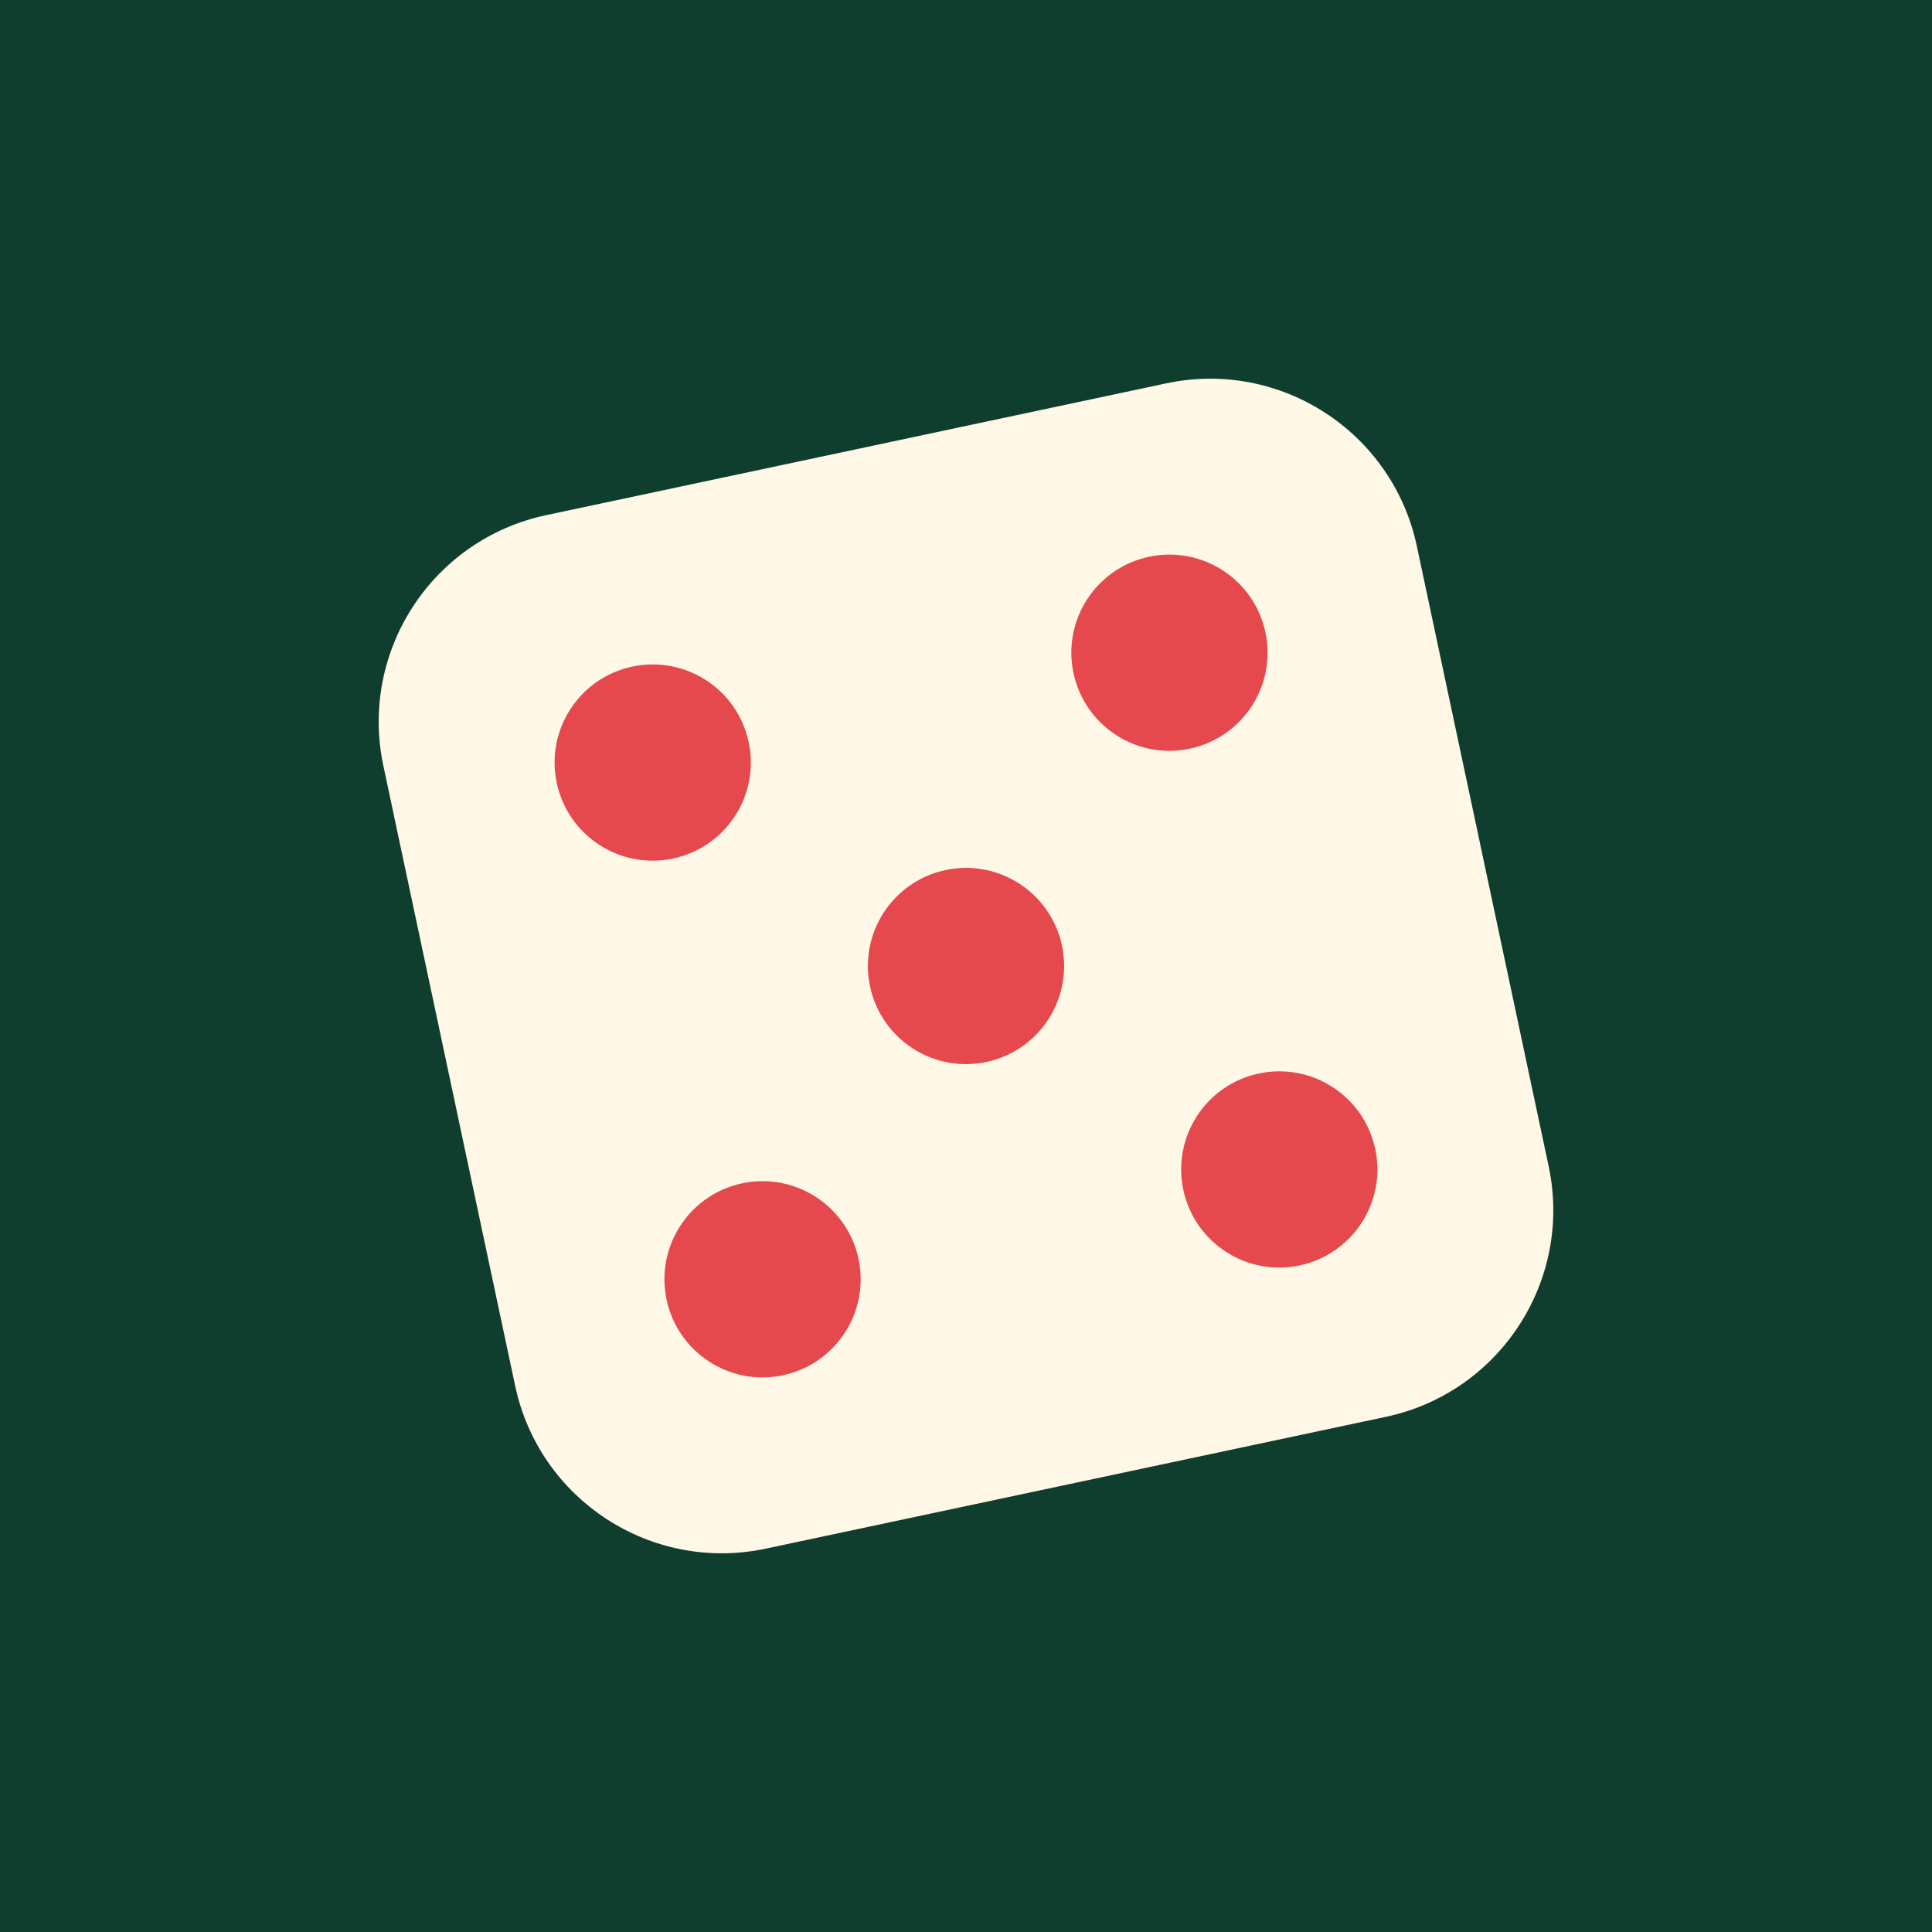
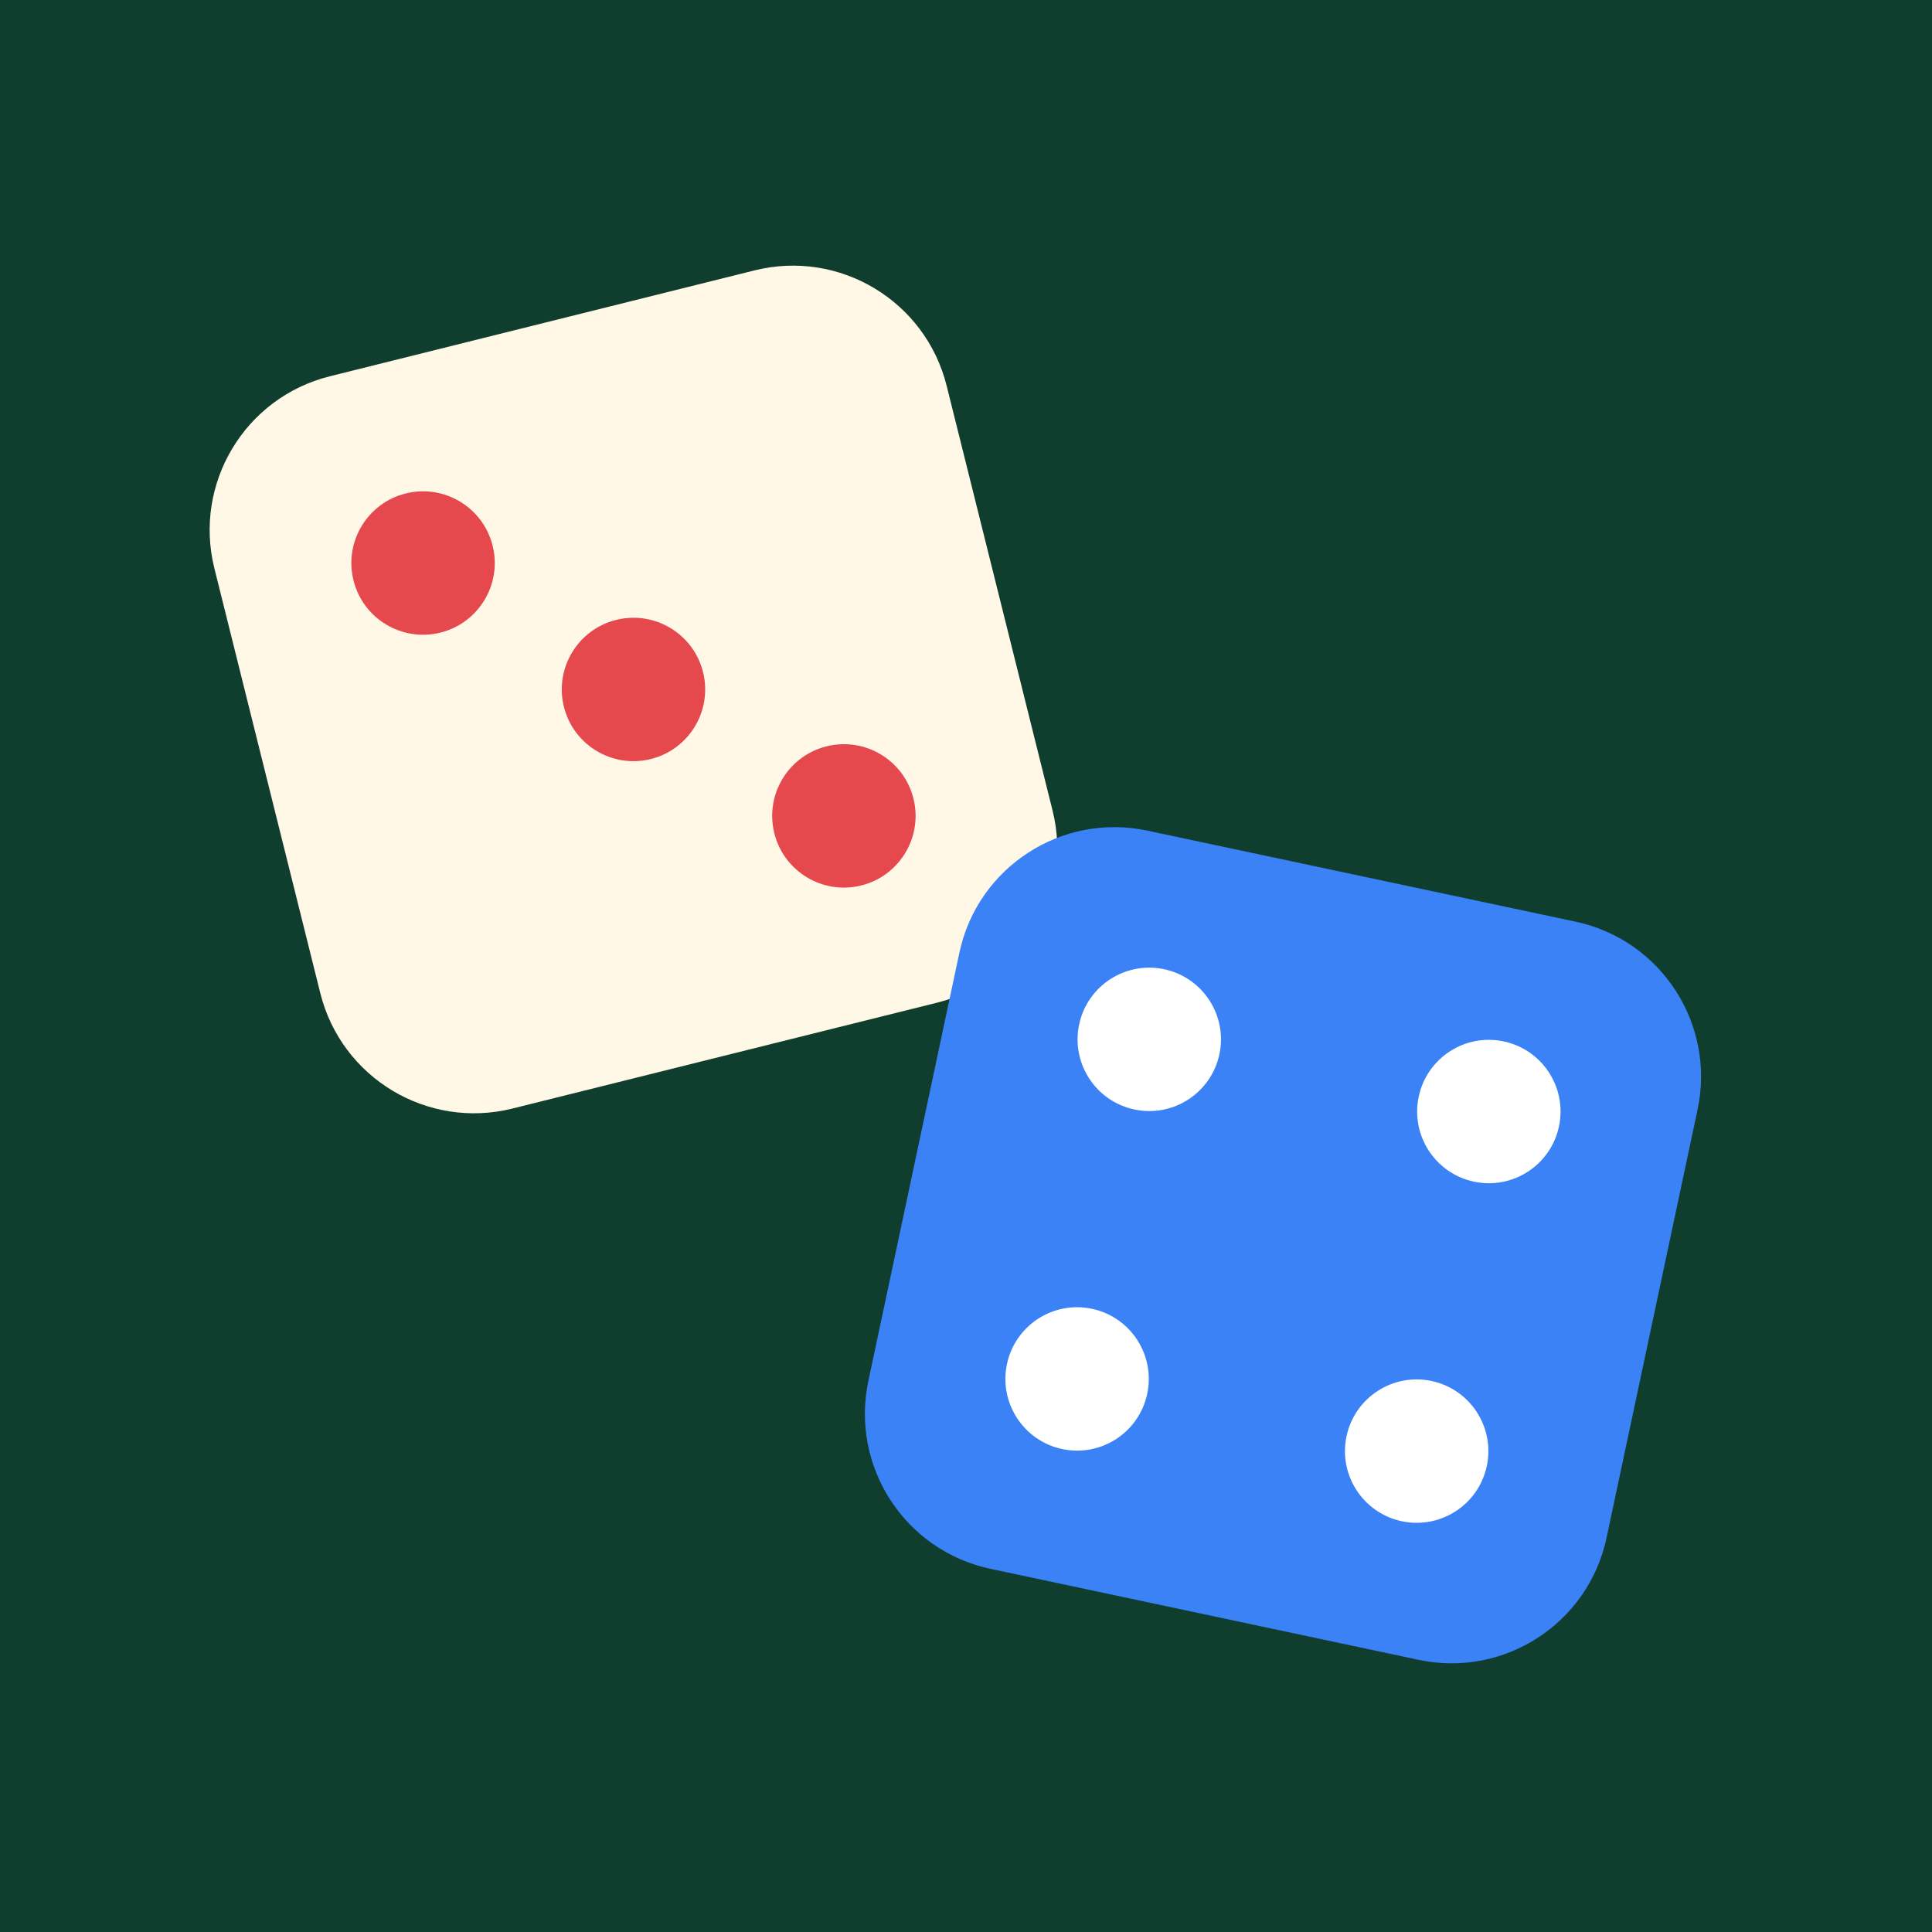
<svg xmlns="http://www.w3.org/2000/svg" viewBox="0 0 512 512">
  <rect width="512" height="512" fill="#0f3d2e" />
-   <g transform="rotate(-12 256 256)">
-     <rect x="116" y="116" width="280" height="280" rx="56" fill="#fff8e7" />
+   <g transform="rotate(-14 180 190)">
+     <rect x="70" y="80" width="200" height="200" rx="42" fill="#fff8e7" />
    <g fill="#e5484d">
-       <circle cx="186" cy="186" r="26" />
-       <circle cx="326" cy="186" r="26" />
-       <circle cx="256" cy="256" r="26" />
-       <circle cx="186" cy="326" r="26" />
-       <circle cx="326" cy="326" r="26" />
+       <circle cx="124" cy="134" r="19" />
+       <circle cx="216" cy="226" r="19" />
+       <circle cx="170" cy="180" r="19" />
+     </g>
+   </g>
+   <g transform="rotate(12 340 330)">
+     <rect x="240" y="230" width="200" height="200" rx="42" fill="#3b82f6" />
+     <g fill="#fff">
+       <circle cx="294" cy="284" r="19" />
+       <circle cx="386" cy="284" r="19" />
+       <circle cx="294" cy="376" r="19" />
+       <circle cx="386" cy="376" r="19" />
    </g>
  </g>
</svg>
